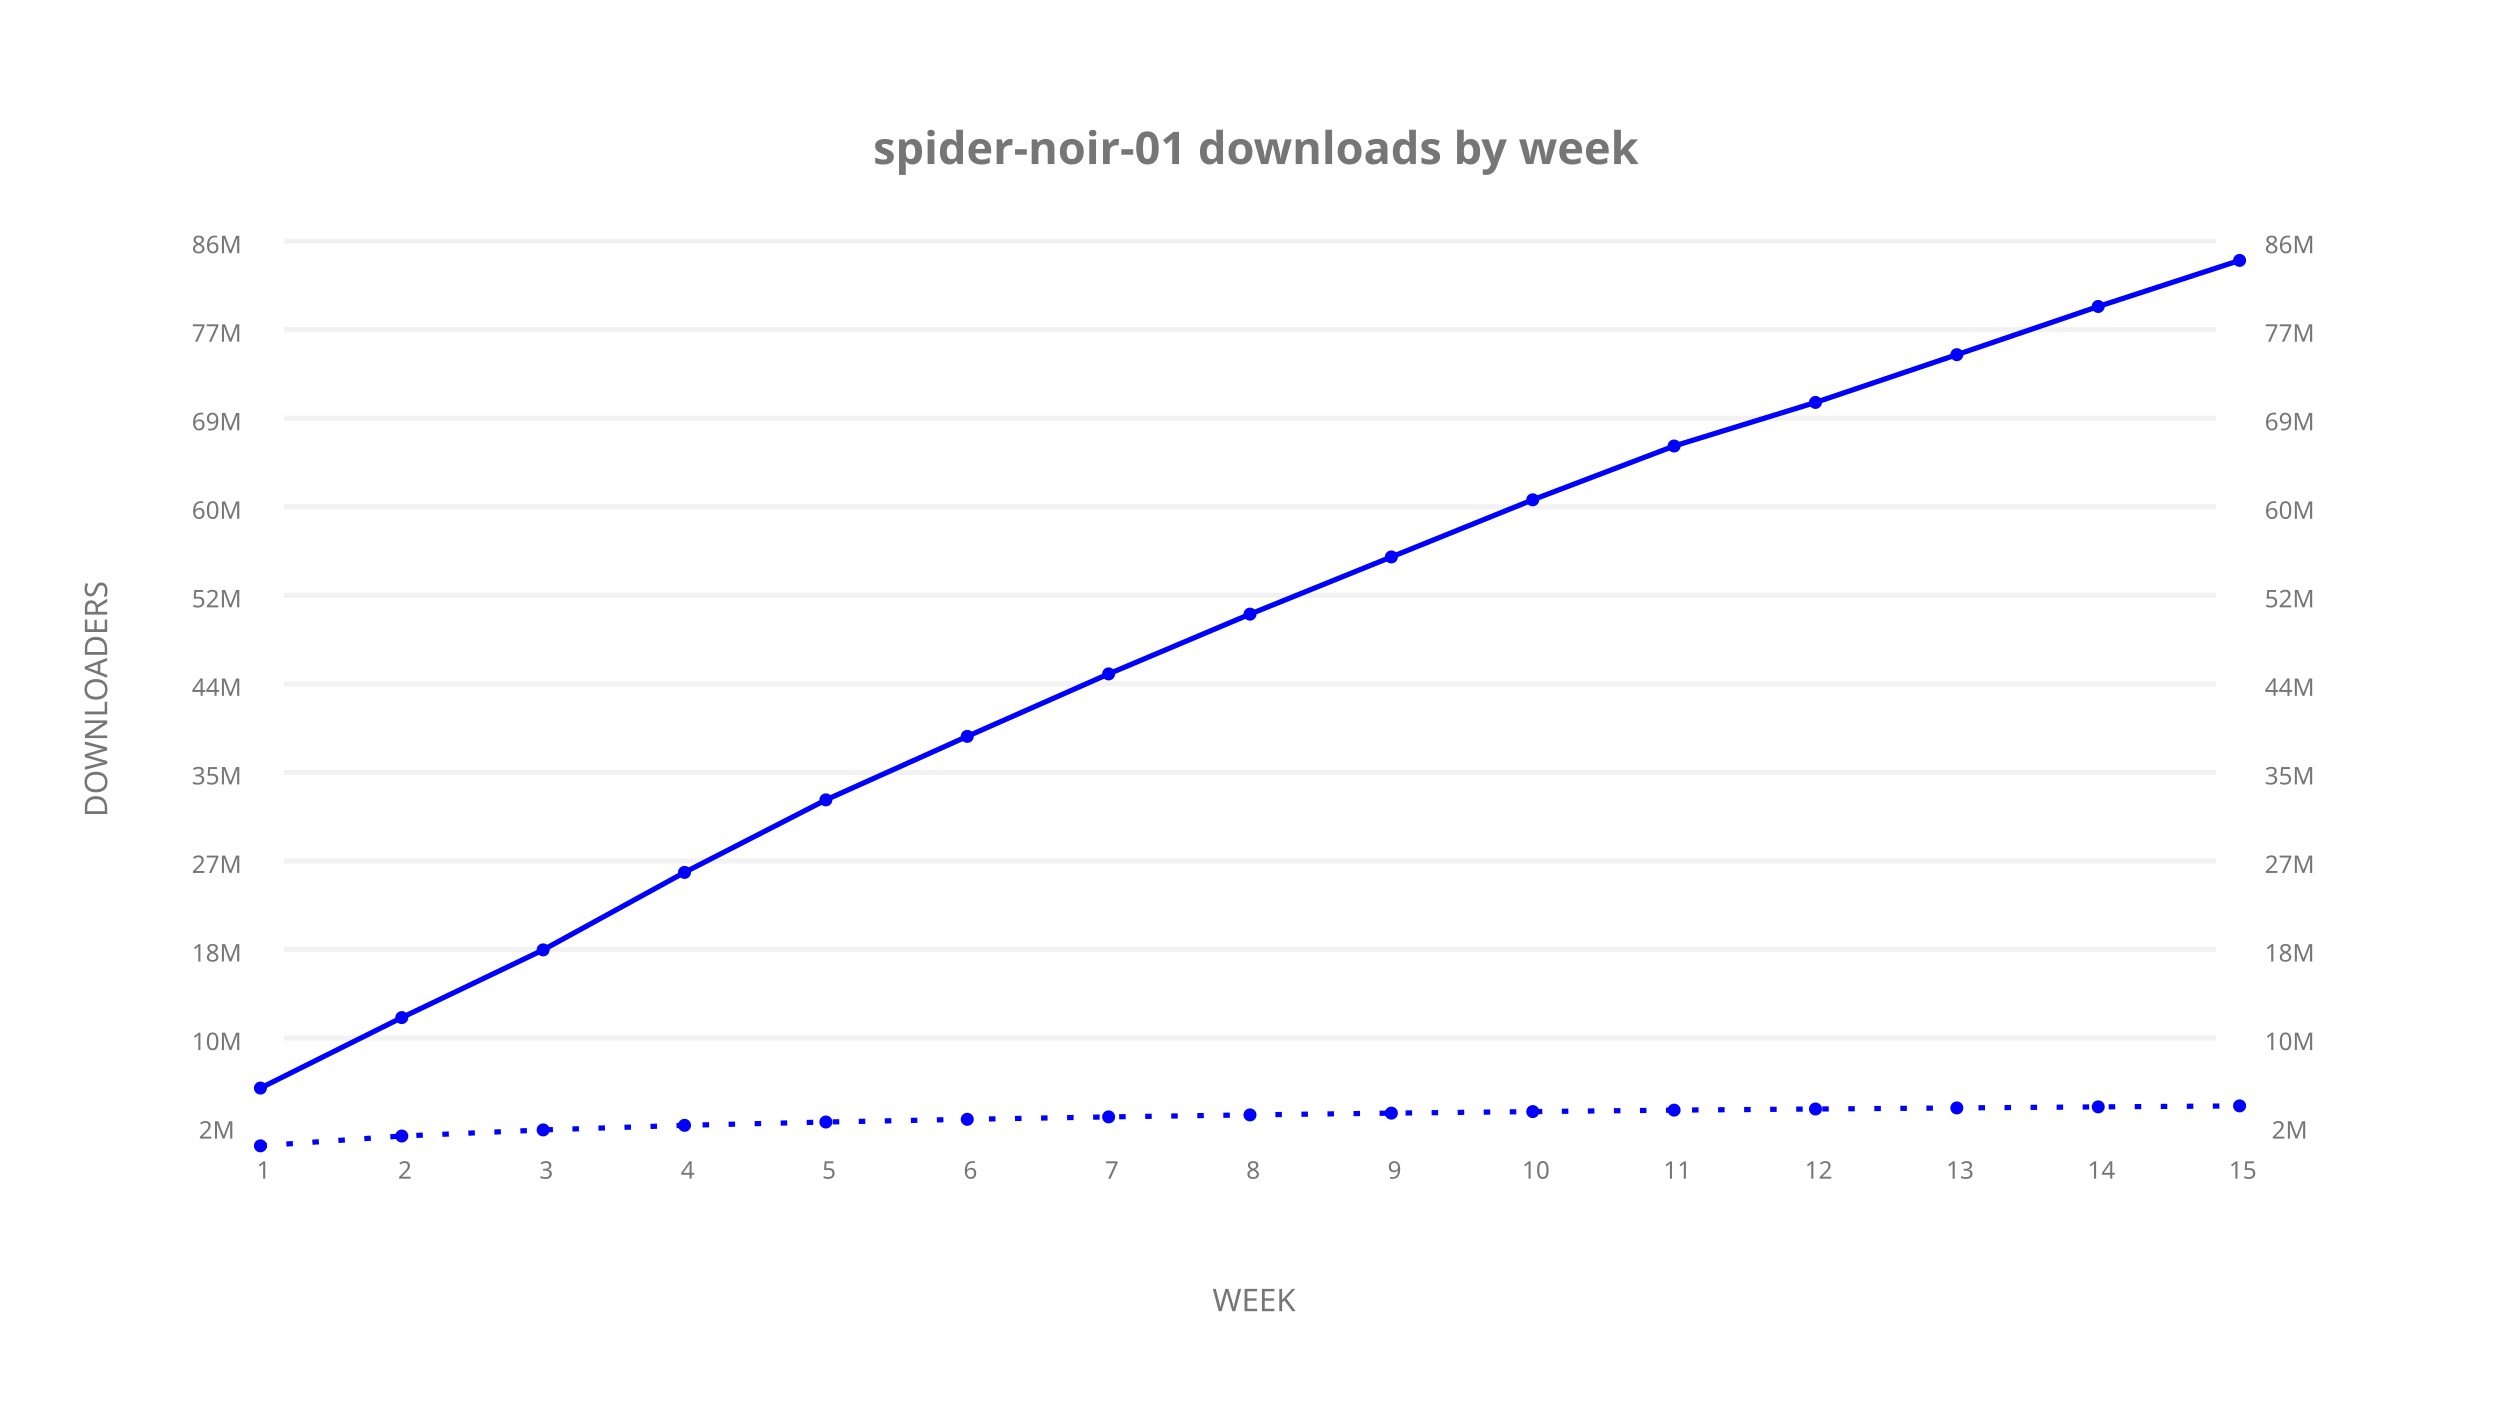
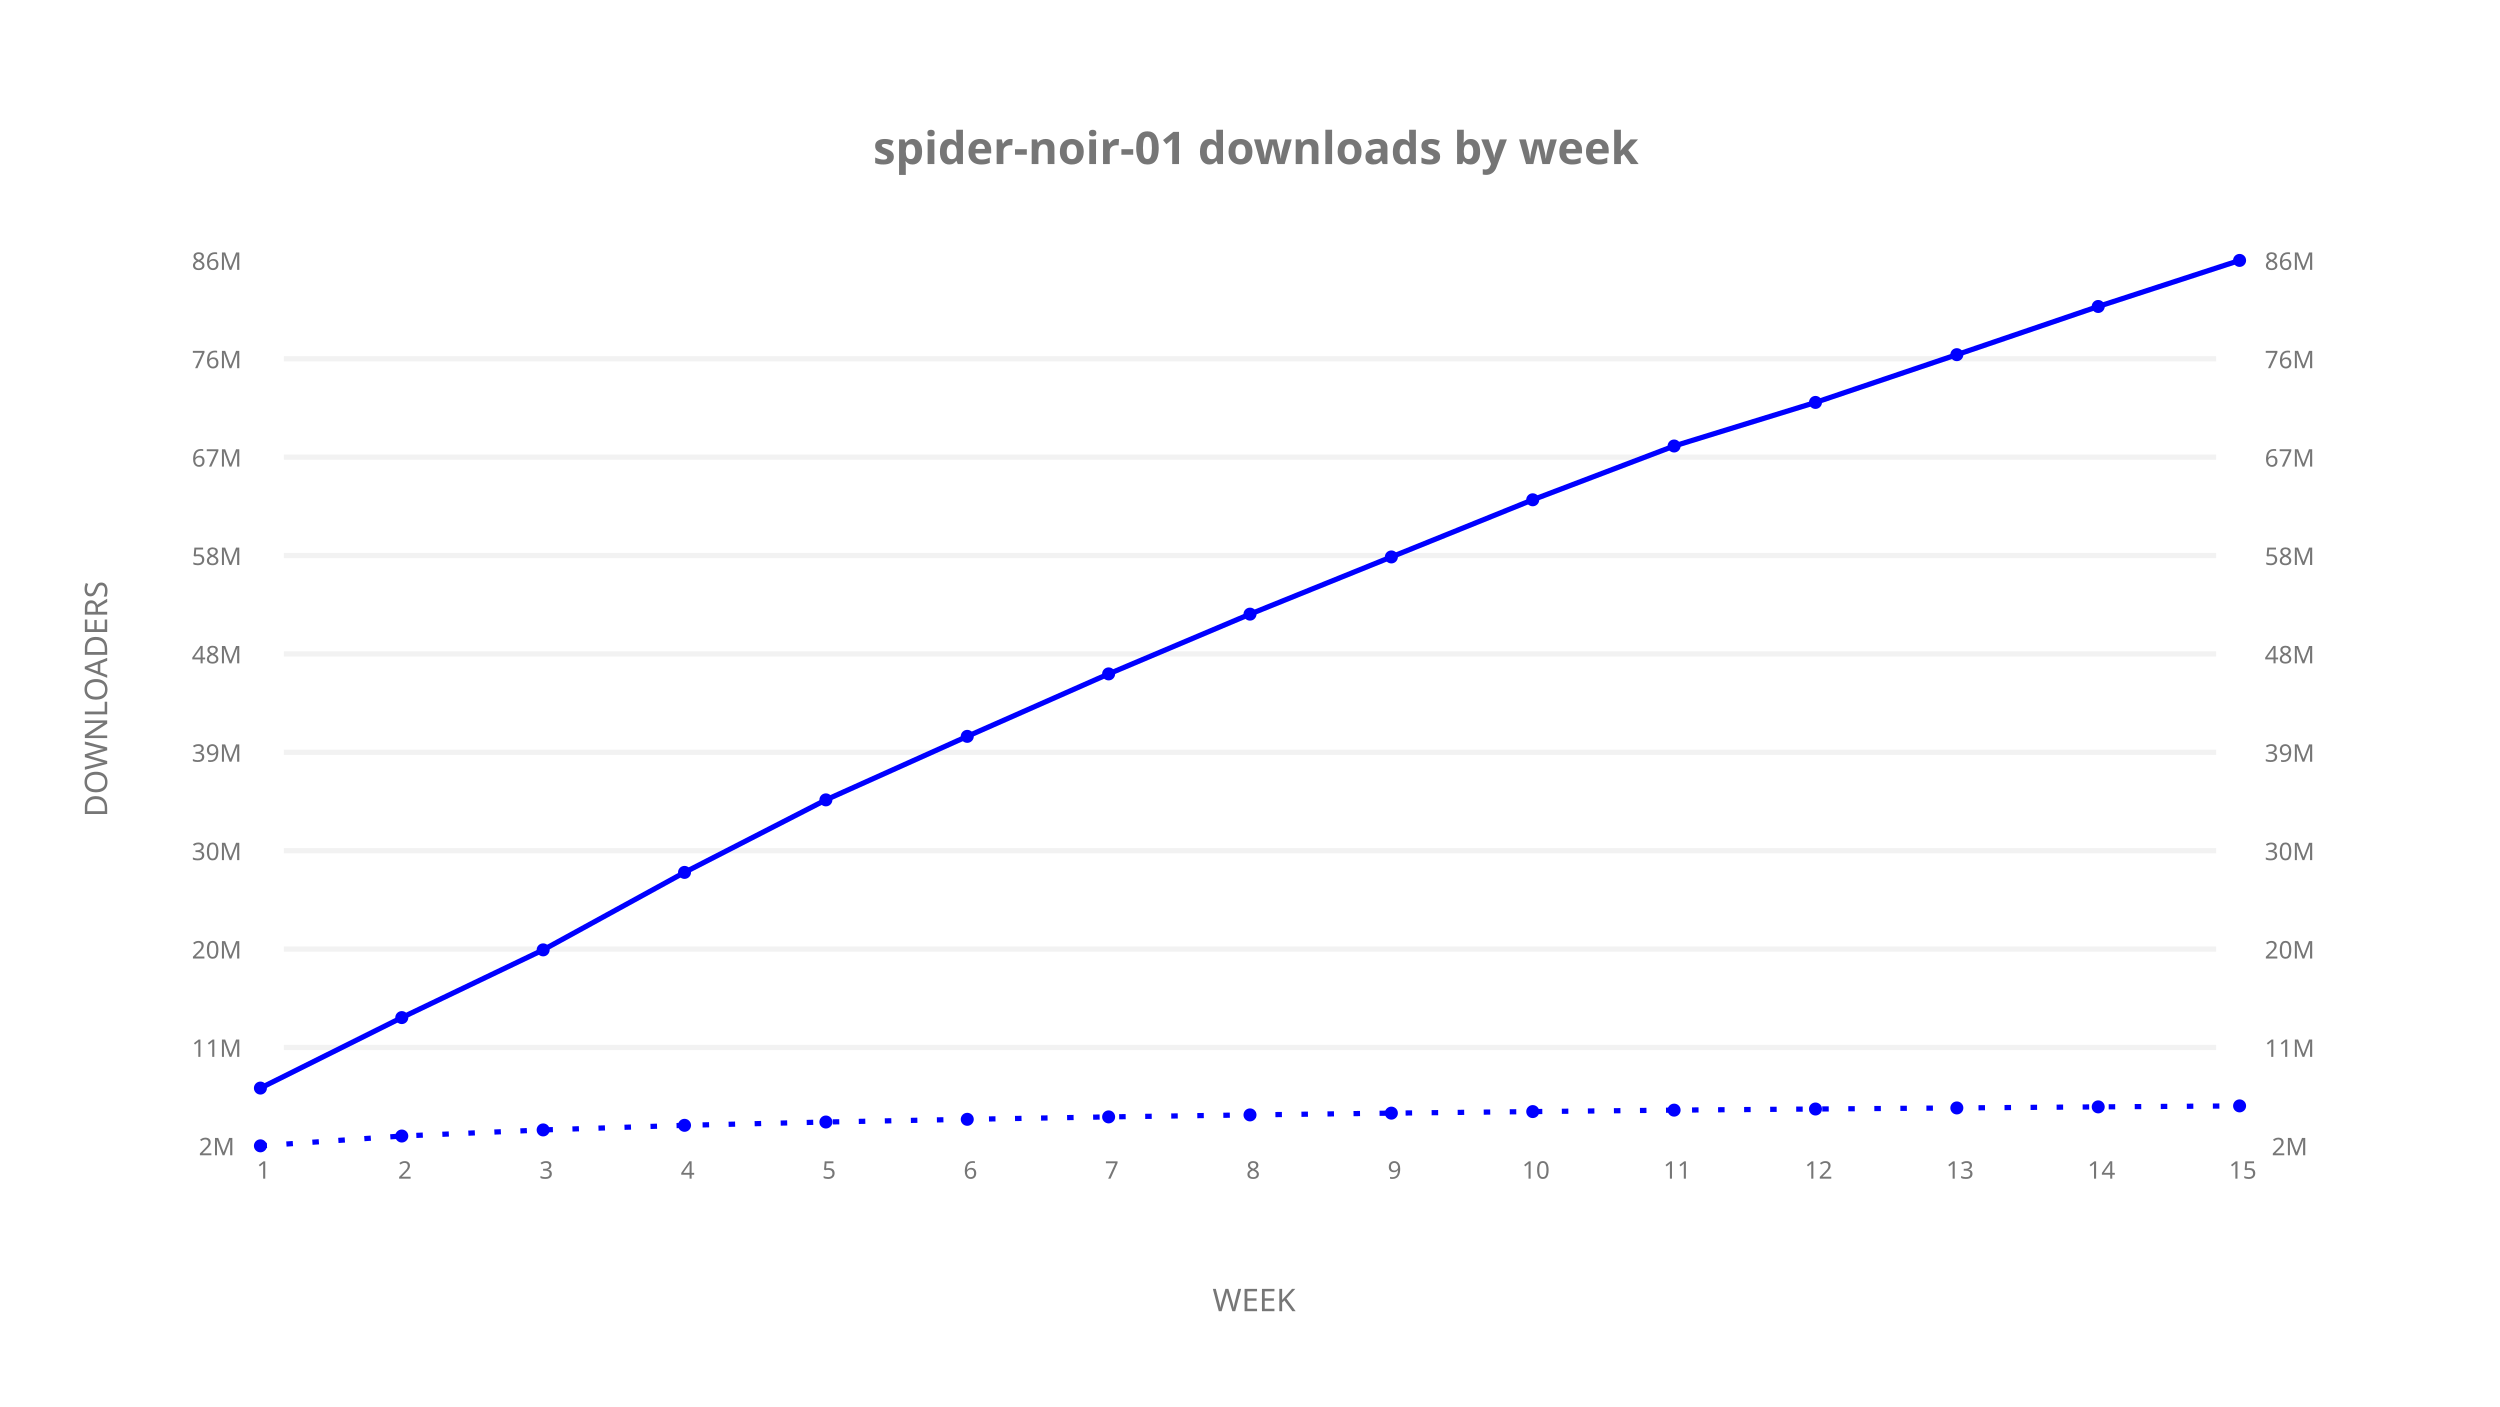
<svg xmlns="http://www.w3.org/2000/svg" xml:space="preserve" id="spider-noir-01-downloads-by-week-spider-noir-01-week" x="0px" y="0px" width="1920px" height="1080px" viewBox="0 0 1920 1080" enable-background="new 0 0 1920 1080" role="img">
  <g id="annotations">
    <text x="960" y="126" font-family="Atkinson Hyperlegible" font-size="26pt" text-anchor="middle" text-align="center" font-weight="600" font-style="normal" style="fill:rgb(118,118,118); fill-opacity:1; stroke:rgb(118,118,118); stroke-opacity:0; stroke-width:0.5"> spider-noir-01 downloads by week</text>
    <g id="axes-lines">
      <text x="960" y="1007" font-family="Atkinson Hyperlegible" font-size="18pt" text-anchor="middle" text-align="center" font-weight="500" font-style="normal" style="fill:rgb(118,118,118); fill-opacity:1; stroke:rgb(118,118,118); stroke-opacity:0; stroke-width:0.5"> WEEK</text>
      <text x="73" y="540" font-family="Atkinson Hyperlegible" font-size="18pt" text-anchor="middle" text-align="center" dominant-baseline="central" font-weight="500" font-style="normal" style="fill:rgb(118,118,118); fill-opacity:1; stroke:rgb(118,118,118); stroke-opacity:0; stroke-width:0.5" transform="rotate(-90,73,540)"> DOWNLOADERS</text>
    </g>
    <g id="tic-y-label-lines">
-       <line x1="218" y1="797.196" x2="1702" y2="797.196" style="fill:rgb(0,0,255); fill-opacity:0; stroke:rgb(242,242,242); stroke-opacity:1; stroke-width:4" />
-       <line x1="218" y1="729.196" x2="1702" y2="729.196" style="fill:rgb(0,0,255); fill-opacity:0; stroke:rgb(242,242,242); stroke-opacity:1; stroke-width:4" />
-       <line x1="218" y1="661.196" x2="1702" y2="661.196" style="fill:rgb(0,0,255); fill-opacity:0; stroke:rgb(242,242,242); stroke-opacity:1; stroke-width:4" />
-       <line x1="218" y1="593.196" x2="1702" y2="593.196" style="fill:rgb(0,0,255); fill-opacity:0; stroke:rgb(242,242,242); stroke-opacity:1; stroke-width:4" />
-       <line x1="218" y1="525.196" x2="1702" y2="525.196" style="fill:rgb(0,0,255); fill-opacity:0; stroke:rgb(242,242,242); stroke-opacity:1; stroke-width:4" />
-       <line x1="218" y1="457.196" x2="1702" y2="457.196" style="fill:rgb(0,0,255); fill-opacity:0; stroke:rgb(242,242,242); stroke-opacity:1; stroke-width:4" />
-       <line x1="218" y1="389.196" x2="1702" y2="389.196" style="fill:rgb(0,0,255); fill-opacity:0; stroke:rgb(242,242,242); stroke-opacity:1; stroke-width:4" />
-       <line x1="218" y1="321.196" x2="1702" y2="321.196" style="fill:rgb(0,0,255); fill-opacity:0; stroke:rgb(242,242,242); stroke-opacity:1; stroke-width:4" />
-       <line x1="218" y1="253.196" x2="1702" y2="253.196" style="fill:rgb(0,0,255); fill-opacity:0; stroke:rgb(242,242,242); stroke-opacity:1; stroke-width:4" />
-       <line x1="218" y1="185.196" x2="1702" y2="185.196" style="fill:rgb(0,0,255); fill-opacity:0; stroke:rgb(242,242,242); stroke-opacity:1; stroke-width:4" />
+       <line x1="218" y1="804.444" x2="1702" y2="804.444" style="fill:rgb(0,0,255); fill-opacity:0; stroke:rgb(242,242,242); stroke-opacity:1; stroke-width:4" />
+       <line x1="218" y1="728.889" x2="1702" y2="728.889" style="fill:rgb(0,0,255); fill-opacity:0; stroke:rgb(242,242,242); stroke-opacity:1; stroke-width:4" />
+       <line x1="218" y1="653.333" x2="1702" y2="653.333" style="fill:rgb(0,0,255); fill-opacity:0; stroke:rgb(242,242,242); stroke-opacity:1; stroke-width:4" />
+       <line x1="218" y1="577.778" x2="1702" y2="577.778" style="fill:rgb(0,0,255); fill-opacity:0; stroke:rgb(242,242,242); stroke-opacity:1; stroke-width:4" />
+       <line x1="218" y1="502.222" x2="1702" y2="502.222" style="fill:rgb(0,0,255); fill-opacity:0; stroke:rgb(242,242,242); stroke-opacity:1; stroke-width:4" />
+       <line x1="218" y1="426.667" x2="1702" y2="426.667" style="fill:rgb(0,0,255); fill-opacity:0; stroke:rgb(242,242,242); stroke-opacity:1; stroke-width:4" />
+       <line x1="218" y1="351.111" x2="1702" y2="351.111" style="fill:rgb(0,0,255); fill-opacity:0; stroke:rgb(242,242,242); stroke-opacity:1; stroke-width:4" />
+       <line x1="218" y1="275.556" x2="1702" y2="275.556" style="fill:rgb(0,0,255); fill-opacity:0; stroke:rgb(242,242,242); stroke-opacity:1; stroke-width:4" />
    </g>
    <g id="tic-x-labels">
      <text x="200" y="898" font-family="Atkinson Hyperlegible" font-size="14pt" text-anchor="middle" text-align="center" dominant-baseline="central" font-weight="400" font-style="normal" style="fill:rgb(118,118,118); fill-opacity:1; stroke:rgb(118,118,118); stroke-opacity:0; stroke-width:0.5"> 1</text>
      <text x="308.571" y="898" font-family="Atkinson Hyperlegible" font-size="14pt" text-anchor="middle" text-align="center" dominant-baseline="central" font-weight="400" font-style="normal" style="fill:rgb(118,118,118); fill-opacity:1; stroke:rgb(118,118,118); stroke-opacity:0; stroke-width:0.5"> 2</text>
      <text x="417.143" y="898" font-family="Atkinson Hyperlegible" font-size="14pt" text-anchor="middle" text-align="center" dominant-baseline="central" font-weight="400" font-style="normal" style="fill:rgb(118,118,118); fill-opacity:1; stroke:rgb(118,118,118); stroke-opacity:0; stroke-width:0.5"> 3</text>
      <text x="525.714" y="898" font-family="Atkinson Hyperlegible" font-size="14pt" text-anchor="middle" text-align="center" dominant-baseline="central" font-weight="400" font-style="normal" style="fill:rgb(118,118,118); fill-opacity:1; stroke:rgb(118,118,118); stroke-opacity:0; stroke-width:0.5"> 4</text>
      <text x="634.286" y="898" font-family="Atkinson Hyperlegible" font-size="14pt" text-anchor="middle" text-align="center" dominant-baseline="central" font-weight="400" font-style="normal" style="fill:rgb(118,118,118); fill-opacity:1; stroke:rgb(118,118,118); stroke-opacity:0; stroke-width:0.5"> 5</text>
      <text x="742.857" y="898" font-family="Atkinson Hyperlegible" font-size="14pt" text-anchor="middle" text-align="center" dominant-baseline="central" font-weight="400" font-style="normal" style="fill:rgb(118,118,118); fill-opacity:1; stroke:rgb(118,118,118); stroke-opacity:0; stroke-width:0.5"> 6</text>
      <text x="851.429" y="898" font-family="Atkinson Hyperlegible" font-size="14pt" text-anchor="middle" text-align="center" dominant-baseline="central" font-weight="400" font-style="normal" style="fill:rgb(118,118,118); fill-opacity:1; stroke:rgb(118,118,118); stroke-opacity:0; stroke-width:0.5"> 7</text>
      <text x="960" y="898" font-family="Atkinson Hyperlegible" font-size="14pt" text-anchor="middle" text-align="center" dominant-baseline="central" font-weight="400" font-style="normal" style="fill:rgb(118,118,118); fill-opacity:1; stroke:rgb(118,118,118); stroke-opacity:0; stroke-width:0.5"> 8</text>
      <text x="1068.571" y="898" font-family="Atkinson Hyperlegible" font-size="14pt" text-anchor="middle" text-align="center" dominant-baseline="central" font-weight="400" font-style="normal" style="fill:rgb(118,118,118); fill-opacity:1; stroke:rgb(118,118,118); stroke-opacity:0; stroke-width:0.5"> 9</text>
      <text x="1177.143" y="898" font-family="Atkinson Hyperlegible" font-size="14pt" text-anchor="middle" text-align="center" dominant-baseline="central" font-weight="400" font-style="normal" style="fill:rgb(118,118,118); fill-opacity:1; stroke:rgb(118,118,118); stroke-opacity:0; stroke-width:0.5"> 10</text>
      <text x="1285.714" y="898" font-family="Atkinson Hyperlegible" font-size="14pt" text-anchor="middle" text-align="center" dominant-baseline="central" font-weight="400" font-style="normal" style="fill:rgb(118,118,118); fill-opacity:1; stroke:rgb(118,118,118); stroke-opacity:0; stroke-width:0.5"> 11</text>
      <text x="1394.286" y="898" font-family="Atkinson Hyperlegible" font-size="14pt" text-anchor="middle" text-align="center" dominant-baseline="central" font-weight="400" font-style="normal" style="fill:rgb(118,118,118); fill-opacity:1; stroke:rgb(118,118,118); stroke-opacity:0; stroke-width:0.5"> 12</text>
      <text x="1502.857" y="898" font-family="Atkinson Hyperlegible" font-size="14pt" text-anchor="middle" text-align="center" dominant-baseline="central" font-weight="400" font-style="normal" style="fill:rgb(118,118,118); fill-opacity:1; stroke:rgb(118,118,118); stroke-opacity:0; stroke-width:0.5"> 13</text>
      <text x="1611.429" y="898" font-family="Atkinson Hyperlegible" font-size="14pt" text-anchor="middle" text-align="center" dominant-baseline="central" font-weight="400" font-style="normal" style="fill:rgb(118,118,118); fill-opacity:1; stroke:rgb(118,118,118); stroke-opacity:0; stroke-width:0.5"> 14</text>
      <text x="1720" y="898" font-family="Atkinson Hyperlegible" font-size="14pt" text-anchor="middle" text-align="center" dominant-baseline="central" font-weight="400" font-style="normal" style="fill:rgb(118,118,118); fill-opacity:1; stroke:rgb(118,118,118); stroke-opacity:0; stroke-width:0.5"> 15</text>
    </g>
    <g id="tic-y-labels">
-       <text x="164" y="867.196" font-family="Atkinson Hyperlegible" font-size="14pt" text-anchor="middle" text-align="center" dominant-baseline="central" font-weight="400" font-style="normal" style="fill:rgb(118,118,118); fill-opacity:1; stroke:rgb(118,118,118); stroke-opacity:0; stroke-width:0.5"> 2M</text>
-       <text x="1756" y="867.196" font-family="Atkinson Hyperlegible" font-size="14pt" text-anchor="middle" text-align="center" dominant-baseline="central" font-weight="400" font-style="normal" style="fill:rgb(118,118,118); fill-opacity:1; stroke:rgb(118,118,118); stroke-opacity:0; stroke-width:0.5"> 2M</text>
-       <text x="164" y="799.196" font-family="Atkinson Hyperlegible" font-size="14pt" text-anchor="middle" text-align="center" dominant-baseline="central" font-weight="400" font-style="normal" style="fill:rgb(118,118,118); fill-opacity:1; stroke:rgb(118,118,118); stroke-opacity:0; stroke-width:0.5"> 10M</text>
-       <text x="1756" y="799.196" font-family="Atkinson Hyperlegible" font-size="14pt" text-anchor="middle" text-align="center" dominant-baseline="central" font-weight="400" font-style="normal" style="fill:rgb(118,118,118); fill-opacity:1; stroke:rgb(118,118,118); stroke-opacity:0; stroke-width:0.5"> 10M</text>
-       <text x="164" y="731.196" font-family="Atkinson Hyperlegible" font-size="14pt" text-anchor="middle" text-align="center" dominant-baseline="central" font-weight="400" font-style="normal" style="fill:rgb(118,118,118); fill-opacity:1; stroke:rgb(118,118,118); stroke-opacity:0; stroke-width:0.5"> 18M</text>
-       <text x="1756" y="731.196" font-family="Atkinson Hyperlegible" font-size="14pt" text-anchor="middle" text-align="center" dominant-baseline="central" font-weight="400" font-style="normal" style="fill:rgb(118,118,118); fill-opacity:1; stroke:rgb(118,118,118); stroke-opacity:0; stroke-width:0.5"> 18M</text>
-       <text x="164" y="663.196" font-family="Atkinson Hyperlegible" font-size="14pt" text-anchor="middle" text-align="center" dominant-baseline="central" font-weight="400" font-style="normal" style="fill:rgb(118,118,118); fill-opacity:1; stroke:rgb(118,118,118); stroke-opacity:0; stroke-width:0.5"> 27M</text>
-       <text x="1756" y="663.196" font-family="Atkinson Hyperlegible" font-size="14pt" text-anchor="middle" text-align="center" dominant-baseline="central" font-weight="400" font-style="normal" style="fill:rgb(118,118,118); fill-opacity:1; stroke:rgb(118,118,118); stroke-opacity:0; stroke-width:0.5"> 27M</text>
-       <text x="164" y="595.196" font-family="Atkinson Hyperlegible" font-size="14pt" text-anchor="middle" text-align="center" dominant-baseline="central" font-weight="400" font-style="normal" style="fill:rgb(118,118,118); fill-opacity:1; stroke:rgb(118,118,118); stroke-opacity:0; stroke-width:0.5"> 35M</text>
-       <text x="1756" y="595.196" font-family="Atkinson Hyperlegible" font-size="14pt" text-anchor="middle" text-align="center" dominant-baseline="central" font-weight="400" font-style="normal" style="fill:rgb(118,118,118); fill-opacity:1; stroke:rgb(118,118,118); stroke-opacity:0; stroke-width:0.5"> 35M</text>
-       <text x="164" y="527.196" font-family="Atkinson Hyperlegible" font-size="14pt" text-anchor="middle" text-align="center" dominant-baseline="central" font-weight="400" font-style="normal" style="fill:rgb(118,118,118); fill-opacity:1; stroke:rgb(118,118,118); stroke-opacity:0; stroke-width:0.5"> 44M</text>
-       <text x="1756" y="527.196" font-family="Atkinson Hyperlegible" font-size="14pt" text-anchor="middle" text-align="center" dominant-baseline="central" font-weight="400" font-style="normal" style="fill:rgb(118,118,118); fill-opacity:1; stroke:rgb(118,118,118); stroke-opacity:0; stroke-width:0.5"> 44M</text>
-       <text x="164" y="459.196" font-family="Atkinson Hyperlegible" font-size="14pt" text-anchor="middle" text-align="center" dominant-baseline="central" font-weight="400" font-style="normal" style="fill:rgb(118,118,118); fill-opacity:1; stroke:rgb(118,118,118); stroke-opacity:0; stroke-width:0.5"> 52M</text>
-       <text x="1756" y="459.196" font-family="Atkinson Hyperlegible" font-size="14pt" text-anchor="middle" text-align="center" dominant-baseline="central" font-weight="400" font-style="normal" style="fill:rgb(118,118,118); fill-opacity:1; stroke:rgb(118,118,118); stroke-opacity:0; stroke-width:0.5"> 52M</text>
-       <text x="164" y="391.196" font-family="Atkinson Hyperlegible" font-size="14pt" text-anchor="middle" text-align="center" dominant-baseline="central" font-weight="400" font-style="normal" style="fill:rgb(118,118,118); fill-opacity:1; stroke:rgb(118,118,118); stroke-opacity:0; stroke-width:0.5"> 60M</text>
-       <text x="1756" y="391.196" font-family="Atkinson Hyperlegible" font-size="14pt" text-anchor="middle" text-align="center" dominant-baseline="central" font-weight="400" font-style="normal" style="fill:rgb(118,118,118); fill-opacity:1; stroke:rgb(118,118,118); stroke-opacity:0; stroke-width:0.5"> 60M</text>
-       <text x="164" y="323.196" font-family="Atkinson Hyperlegible" font-size="14pt" text-anchor="middle" text-align="center" dominant-baseline="central" font-weight="400" font-style="normal" style="fill:rgb(118,118,118); fill-opacity:1; stroke:rgb(118,118,118); stroke-opacity:0; stroke-width:0.5"> 69M</text>
-       <text x="1756" y="323.196" font-family="Atkinson Hyperlegible" font-size="14pt" text-anchor="middle" text-align="center" dominant-baseline="central" font-weight="400" font-style="normal" style="fill:rgb(118,118,118); fill-opacity:1; stroke:rgb(118,118,118); stroke-opacity:0; stroke-width:0.5"> 69M</text>
-       <text x="164" y="255.196" font-family="Atkinson Hyperlegible" font-size="14pt" text-anchor="middle" text-align="center" dominant-baseline="central" font-weight="400" font-style="normal" style="fill:rgb(118,118,118); fill-opacity:1; stroke:rgb(118,118,118); stroke-opacity:0; stroke-width:0.5"> 77M</text>
-       <text x="1756" y="255.196" font-family="Atkinson Hyperlegible" font-size="14pt" text-anchor="middle" text-align="center" dominant-baseline="central" font-weight="400" font-style="normal" style="fill:rgb(118,118,118); fill-opacity:1; stroke:rgb(118,118,118); stroke-opacity:0; stroke-width:0.5"> 77M</text>
-       <text x="164" y="187.196" font-family="Atkinson Hyperlegible" font-size="14pt" text-anchor="middle" text-align="center" dominant-baseline="central" font-weight="400" font-style="normal" style="fill:rgb(118,118,118); fill-opacity:1; stroke:rgb(118,118,118); stroke-opacity:0; stroke-width:0.5"> 86M</text>
-       <text x="1756" y="187.196" font-family="Atkinson Hyperlegible" font-size="14pt" text-anchor="middle" text-align="center" dominant-baseline="central" font-weight="400" font-style="normal" style="fill:rgb(118,118,118); fill-opacity:1; stroke:rgb(118,118,118); stroke-opacity:0; stroke-width:0.5"> 86M</text>
+       <text x="164" y="880" font-family="Atkinson Hyperlegible" font-size="14pt" text-anchor="middle" text-align="center" dominant-baseline="central" font-weight="400" font-style="normal" style="fill:rgb(118,118,118); fill-opacity:1; stroke:rgb(118,118,118); stroke-opacity:0; stroke-width:0.5"> 2M</text>
+       <text x="1756" y="880" font-family="Atkinson Hyperlegible" font-size="14pt" text-anchor="middle" text-align="center" dominant-baseline="central" font-weight="400" font-style="normal" style="fill:rgb(118,118,118); fill-opacity:1; stroke:rgb(118,118,118); stroke-opacity:0; stroke-width:0.5"> 2M</text>
+       <text x="164" y="804.444" font-family="Atkinson Hyperlegible" font-size="14pt" text-anchor="middle" text-align="center" dominant-baseline="central" font-weight="400" font-style="normal" style="fill:rgb(118,118,118); fill-opacity:1; stroke:rgb(118,118,118); stroke-opacity:0; stroke-width:0.5"> 11M</text>
+       <text x="1756" y="804.444" font-family="Atkinson Hyperlegible" font-size="14pt" text-anchor="middle" text-align="center" dominant-baseline="central" font-weight="400" font-style="normal" style="fill:rgb(118,118,118); fill-opacity:1; stroke:rgb(118,118,118); stroke-opacity:0; stroke-width:0.5"> 11M</text>
+       <text x="164" y="728.889" font-family="Atkinson Hyperlegible" font-size="14pt" text-anchor="middle" text-align="center" dominant-baseline="central" font-weight="400" font-style="normal" style="fill:rgb(118,118,118); fill-opacity:1; stroke:rgb(118,118,118); stroke-opacity:0; stroke-width:0.5"> 20M</text>
+       <text x="1756" y="728.889" font-family="Atkinson Hyperlegible" font-size="14pt" text-anchor="middle" text-align="center" dominant-baseline="central" font-weight="400" font-style="normal" style="fill:rgb(118,118,118); fill-opacity:1; stroke:rgb(118,118,118); stroke-opacity:0; stroke-width:0.5"> 20M</text>
+       <text x="164" y="653.333" font-family="Atkinson Hyperlegible" font-size="14pt" text-anchor="middle" text-align="center" dominant-baseline="central" font-weight="400" font-style="normal" style="fill:rgb(118,118,118); fill-opacity:1; stroke:rgb(118,118,118); stroke-opacity:0; stroke-width:0.5"> 30M</text>
+       <text x="1756" y="653.333" font-family="Atkinson Hyperlegible" font-size="14pt" text-anchor="middle" text-align="center" dominant-baseline="central" font-weight="400" font-style="normal" style="fill:rgb(118,118,118); fill-opacity:1; stroke:rgb(118,118,118); stroke-opacity:0; stroke-width:0.5"> 30M</text>
+       <text x="164" y="577.778" font-family="Atkinson Hyperlegible" font-size="14pt" text-anchor="middle" text-align="center" dominant-baseline="central" font-weight="400" font-style="normal" style="fill:rgb(118,118,118); fill-opacity:1; stroke:rgb(118,118,118); stroke-opacity:0; stroke-width:0.5"> 39M</text>
+       <text x="1756" y="577.778" font-family="Atkinson Hyperlegible" font-size="14pt" text-anchor="middle" text-align="center" dominant-baseline="central" font-weight="400" font-style="normal" style="fill:rgb(118,118,118); fill-opacity:1; stroke:rgb(118,118,118); stroke-opacity:0; stroke-width:0.5"> 39M</text>
+       <text x="164" y="502.222" font-family="Atkinson Hyperlegible" font-size="14pt" text-anchor="middle" text-align="center" dominant-baseline="central" font-weight="400" font-style="normal" style="fill:rgb(118,118,118); fill-opacity:1; stroke:rgb(118,118,118); stroke-opacity:0; stroke-width:0.5"> 48M</text>
+       <text x="1756" y="502.222" font-family="Atkinson Hyperlegible" font-size="14pt" text-anchor="middle" text-align="center" dominant-baseline="central" font-weight="400" font-style="normal" style="fill:rgb(118,118,118); fill-opacity:1; stroke:rgb(118,118,118); stroke-opacity:0; stroke-width:0.5"> 48M</text>
+       <text x="164" y="426.667" font-family="Atkinson Hyperlegible" font-size="14pt" text-anchor="middle" text-align="center" dominant-baseline="central" font-weight="400" font-style="normal" style="fill:rgb(118,118,118); fill-opacity:1; stroke:rgb(118,118,118); stroke-opacity:0; stroke-width:0.5"> 58M</text>
+       <text x="1756" y="426.667" font-family="Atkinson Hyperlegible" font-size="14pt" text-anchor="middle" text-align="center" dominant-baseline="central" font-weight="400" font-style="normal" style="fill:rgb(118,118,118); fill-opacity:1; stroke:rgb(118,118,118); stroke-opacity:0; stroke-width:0.5"> 58M</text>
+       <text x="164" y="351.111" font-family="Atkinson Hyperlegible" font-size="14pt" text-anchor="middle" text-align="center" dominant-baseline="central" font-weight="400" font-style="normal" style="fill:rgb(118,118,118); fill-opacity:1; stroke:rgb(118,118,118); stroke-opacity:0; stroke-width:0.5"> 67M</text>
+       <text x="1756" y="351.111" font-family="Atkinson Hyperlegible" font-size="14pt" text-anchor="middle" text-align="center" dominant-baseline="central" font-weight="400" font-style="normal" style="fill:rgb(118,118,118); fill-opacity:1; stroke:rgb(118,118,118); stroke-opacity:0; stroke-width:0.5"> 67M</text>
+       <text x="164" y="275.556" font-family="Atkinson Hyperlegible" font-size="14pt" text-anchor="middle" text-align="center" dominant-baseline="central" font-weight="400" font-style="normal" style="fill:rgb(118,118,118); fill-opacity:1; stroke:rgb(118,118,118); stroke-opacity:0; stroke-width:0.5"> 76M</text>
+       <text x="1756" y="275.556" font-family="Atkinson Hyperlegible" font-size="14pt" text-anchor="middle" text-align="center" dominant-baseline="central" font-weight="400" font-style="normal" style="fill:rgb(118,118,118); fill-opacity:1; stroke:rgb(118,118,118); stroke-opacity:0; stroke-width:0.5"> 76M</text>
+       <text x="164" y="200" font-family="Atkinson Hyperlegible" font-size="14pt" text-anchor="middle" text-align="center" dominant-baseline="central" font-weight="400" font-style="normal" style="fill:rgb(118,118,118); fill-opacity:1; stroke:rgb(118,118,118); stroke-opacity:0; stroke-width:0.5"> 86M</text>
+       <text x="1756" y="200" font-family="Atkinson Hyperlegible" font-size="14pt" text-anchor="middle" text-align="center" dominant-baseline="central" font-weight="400" font-style="normal" style="fill:rgb(118,118,118); fill-opacity:1; stroke:rgb(118,118,118); stroke-opacity:0; stroke-width:0.5"> 86M</text>
    </g>
  </g>
  <g id="polyline-spider-noir-01 downloads by week">
    <polyline points="200,835.646 308.571,781.505 417.143,729.503 525.714,670.005 634.286,614.299 742.857,565.526 851.429,517.558 960,471.664 1068.57,427.732 1177.14,383.839 1285.71,342.532 1394.29,309.061 1502.86,272.383 1611.43,235.38 1720,200 " style="fill:rgb(0,0,255); fill-opacity:0; stroke:rgb(0,0,255); stroke-opacity:1; stroke-width:4" />
  </g>
  <g id="markers-spider-noir-01 downloads by week">
    <circle cx="200" cy="835.646" r="5" style="fill:rgb(0,0,255); fill-opacity:1; stroke:rgb(0,0,255); stroke-opacity:0; stroke-width:4">
</circle>
    <circle cx="308.571" cy="781.505" r="5" style="fill:rgb(0,0,255); fill-opacity:1; stroke:rgb(0,0,255); stroke-opacity:0; stroke-width:4">
</circle>
    <circle cx="417.143" cy="729.503" r="5" style="fill:rgb(0,0,255); fill-opacity:1; stroke:rgb(0,0,255); stroke-opacity:0; stroke-width:4">
</circle>
    <circle cx="525.714" cy="670.005" r="5" style="fill:rgb(0,0,255); fill-opacity:1; stroke:rgb(0,0,255); stroke-opacity:0; stroke-width:4">
</circle>
    <circle cx="634.286" cy="614.299" r="5" style="fill:rgb(0,0,255); fill-opacity:1; stroke:rgb(0,0,255); stroke-opacity:0; stroke-width:4">
</circle>
    <circle cx="742.857" cy="565.526" r="5" style="fill:rgb(0,0,255); fill-opacity:1; stroke:rgb(0,0,255); stroke-opacity:0; stroke-width:4">
</circle>
    <circle cx="851.429" cy="517.558" r="5" style="fill:rgb(0,0,255); fill-opacity:1; stroke:rgb(0,0,255); stroke-opacity:0; stroke-width:4">
</circle>
    <circle cx="960" cy="471.664" r="5" style="fill:rgb(0,0,255); fill-opacity:1; stroke:rgb(0,0,255); stroke-opacity:0; stroke-width:4">
</circle>
    <circle cx="1068.571" cy="427.732" r="5" style="fill:rgb(0,0,255); fill-opacity:1; stroke:rgb(0,0,255); stroke-opacity:0; stroke-width:4">
</circle>
    <circle cx="1177.143" cy="383.839" r="5" style="fill:rgb(0,0,255); fill-opacity:1; stroke:rgb(0,0,255); stroke-opacity:0; stroke-width:4">
</circle>
    <circle cx="1285.714" cy="342.532" r="5" style="fill:rgb(0,0,255); fill-opacity:1; stroke:rgb(0,0,255); stroke-opacity:0; stroke-width:4">
</circle>
    <circle cx="1394.286" cy="309.061" r="5" style="fill:rgb(0,0,255); fill-opacity:1; stroke:rgb(0,0,255); stroke-opacity:0; stroke-width:4">
</circle>
    <circle cx="1502.857" cy="272.383" r="5" style="fill:rgb(0,0,255); fill-opacity:1; stroke:rgb(0,0,255); stroke-opacity:0; stroke-width:4">
</circle>
    <circle cx="1611.429" cy="235.38" r="5" style="fill:rgb(0,0,255); fill-opacity:1; stroke:rgb(0,0,255); stroke-opacity:0; stroke-width:4">
</circle>
    <circle cx="1720" cy="200" r="5" style="fill:rgb(0,0,255); fill-opacity:1; stroke:rgb(0,0,255); stroke-opacity:0; stroke-width:4">
</circle>
  </g>
  <g id="polyline-spider-noir-01 downloads by week uploaders">
    <polyline points="200,880 308.571,872.47 417.143,867.782 525.714,864.251 634.286,861.714 742.857,859.638 851.429,857.776 960,856.247 1068.57,854.895 1177.14,853.695 1285.71,852.585 1394.29,851.717 1502.86,850.897 1611.43,850.087 1720,849.323 " stroke-dasharray="5 15" style="fill:rgb(0,0,255); fill-opacity:0; stroke:rgb(0,0,255); stroke-opacity:1; stroke-width:4" />
  </g>
  <g id="markers-spider-noir-01 downloads by week uploaders">
    <circle cx="200" cy="880" r="5" style="fill:rgb(0,0,255); fill-opacity:1; stroke:rgb(0,0,255); stroke-opacity:0; stroke-width:4">
</circle>
    <circle cx="308.571" cy="872.47" r="5" style="fill:rgb(0,0,255); fill-opacity:1; stroke:rgb(0,0,255); stroke-opacity:0; stroke-width:4">
</circle>
    <circle cx="417.143" cy="867.782" r="5" style="fill:rgb(0,0,255); fill-opacity:1; stroke:rgb(0,0,255); stroke-opacity:0; stroke-width:4">
</circle>
    <circle cx="525.714" cy="864.251" r="5" style="fill:rgb(0,0,255); fill-opacity:1; stroke:rgb(0,0,255); stroke-opacity:0; stroke-width:4">
</circle>
    <circle cx="634.286" cy="861.714" r="5" style="fill:rgb(0,0,255); fill-opacity:1; stroke:rgb(0,0,255); stroke-opacity:0; stroke-width:4">
</circle>
    <circle cx="742.857" cy="859.638" r="5" style="fill:rgb(0,0,255); fill-opacity:1; stroke:rgb(0,0,255); stroke-opacity:0; stroke-width:4">
</circle>
    <circle cx="851.429" cy="857.776" r="5" style="fill:rgb(0,0,255); fill-opacity:1; stroke:rgb(0,0,255); stroke-opacity:0; stroke-width:4">
</circle>
    <circle cx="960" cy="856.247" r="5" style="fill:rgb(0,0,255); fill-opacity:1; stroke:rgb(0,0,255); stroke-opacity:0; stroke-width:4">
</circle>
    <circle cx="1068.571" cy="854.895" r="5" style="fill:rgb(0,0,255); fill-opacity:1; stroke:rgb(0,0,255); stroke-opacity:0; stroke-width:4">
</circle>
    <circle cx="1177.143" cy="853.695" r="5" style="fill:rgb(0,0,255); fill-opacity:1; stroke:rgb(0,0,255); stroke-opacity:0; stroke-width:4">
</circle>
    <circle cx="1285.714" cy="852.585" r="5" style="fill:rgb(0,0,255); fill-opacity:1; stroke:rgb(0,0,255); stroke-opacity:0; stroke-width:4">
</circle>
    <circle cx="1394.286" cy="851.717" r="5" style="fill:rgb(0,0,255); fill-opacity:1; stroke:rgb(0,0,255); stroke-opacity:0; stroke-width:4">
</circle>
    <circle cx="1502.857" cy="850.897" r="5" style="fill:rgb(0,0,255); fill-opacity:1; stroke:rgb(0,0,255); stroke-opacity:0; stroke-width:4">
</circle>
    <circle cx="1611.429" cy="850.087" r="5" style="fill:rgb(0,0,255); fill-opacity:1; stroke:rgb(0,0,255); stroke-opacity:0; stroke-width:4">
</circle>
    <circle cx="1720" cy="849.323" r="5" style="fill:rgb(0,0,255); fill-opacity:1; stroke:rgb(0,0,255); stroke-opacity:0; stroke-width:4">
</circle>
  </g>
</svg>
